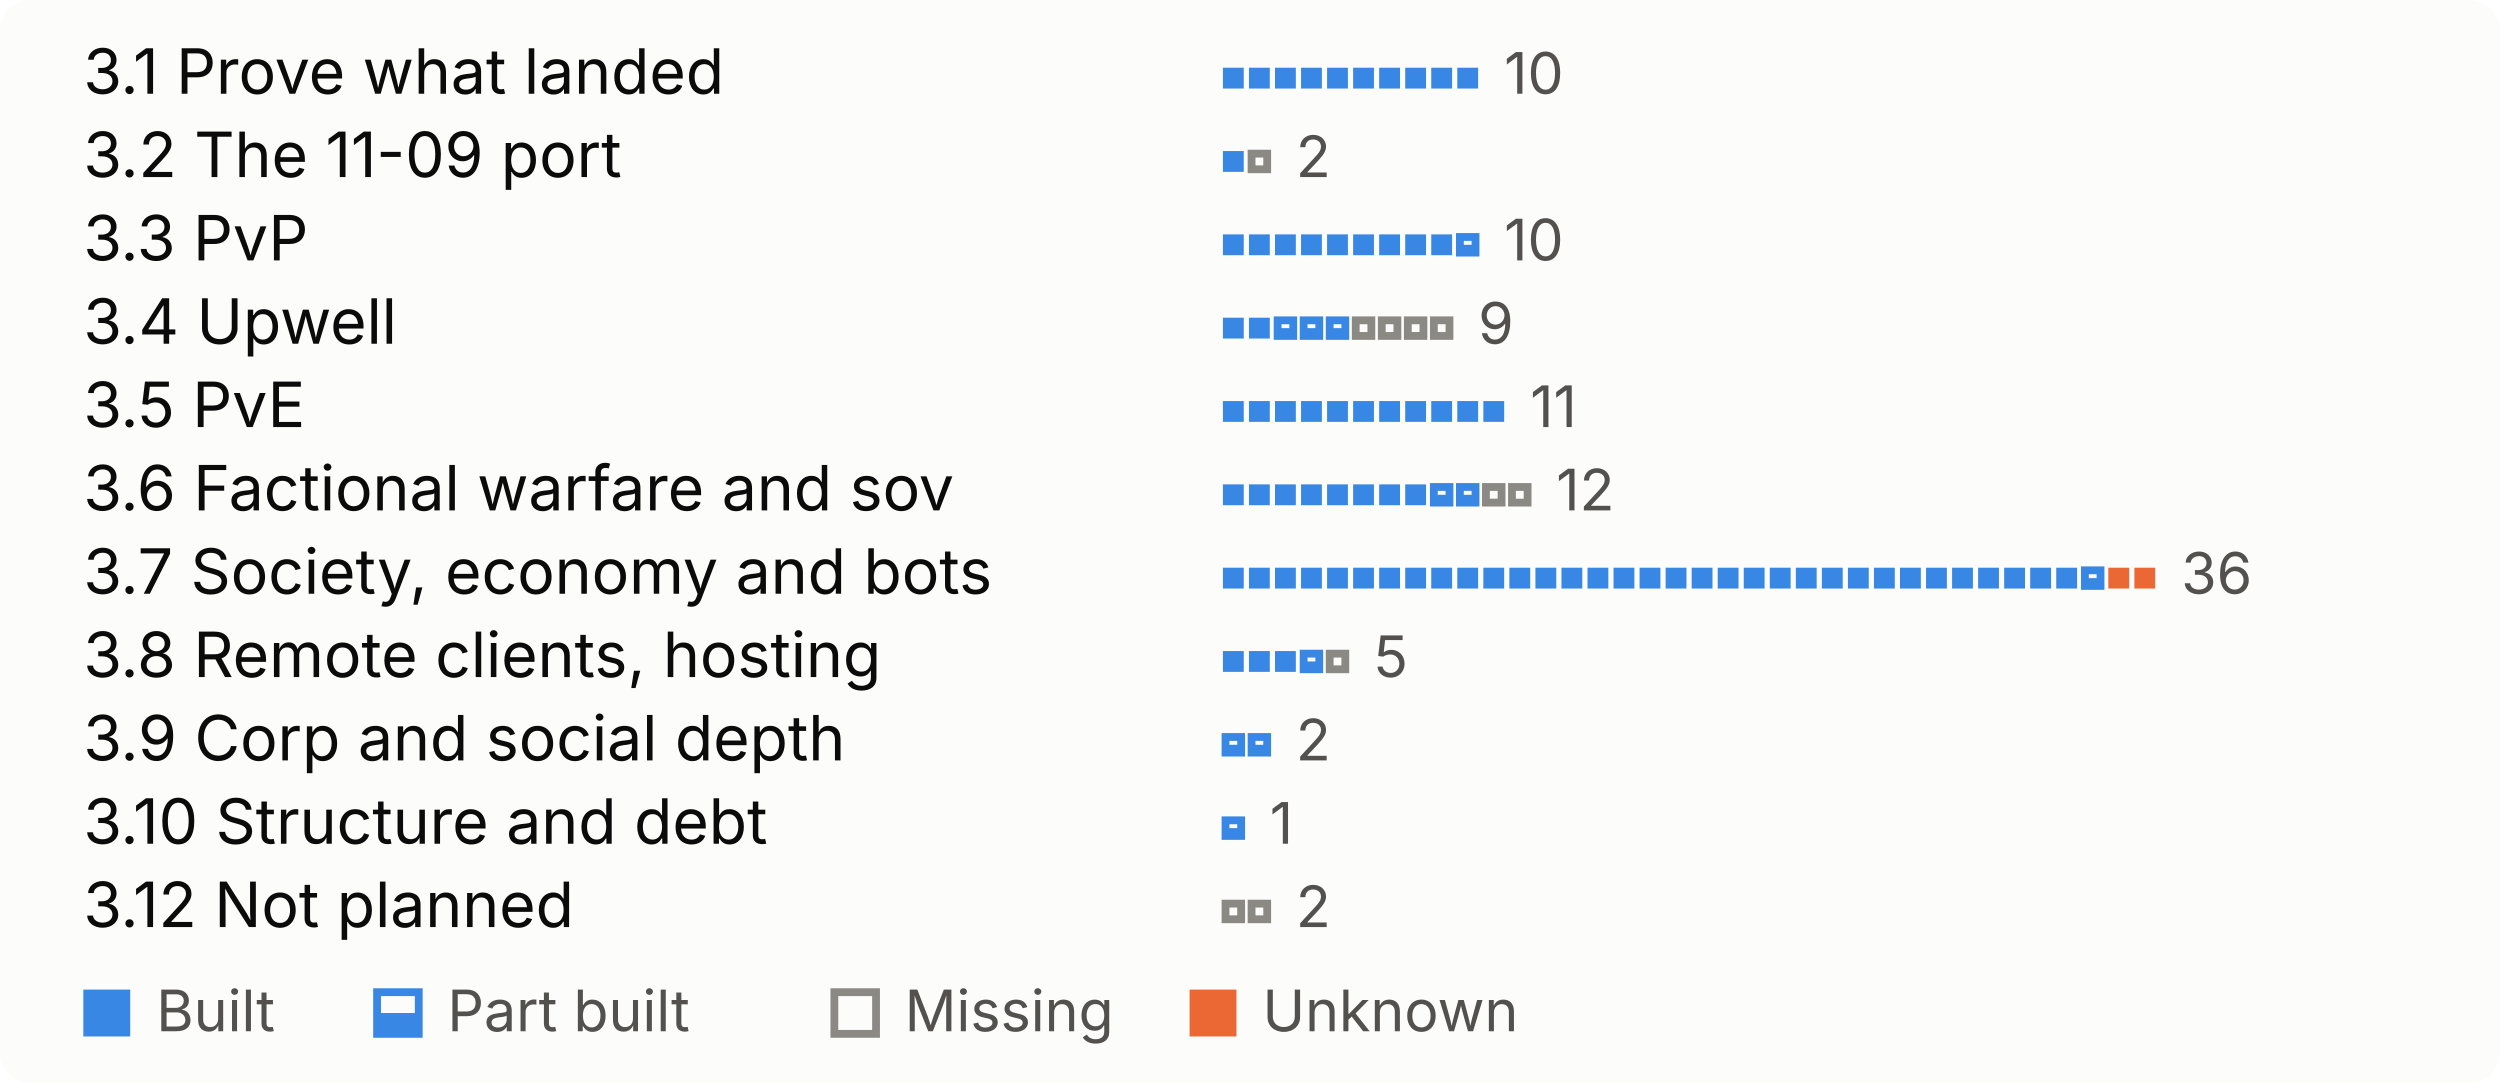
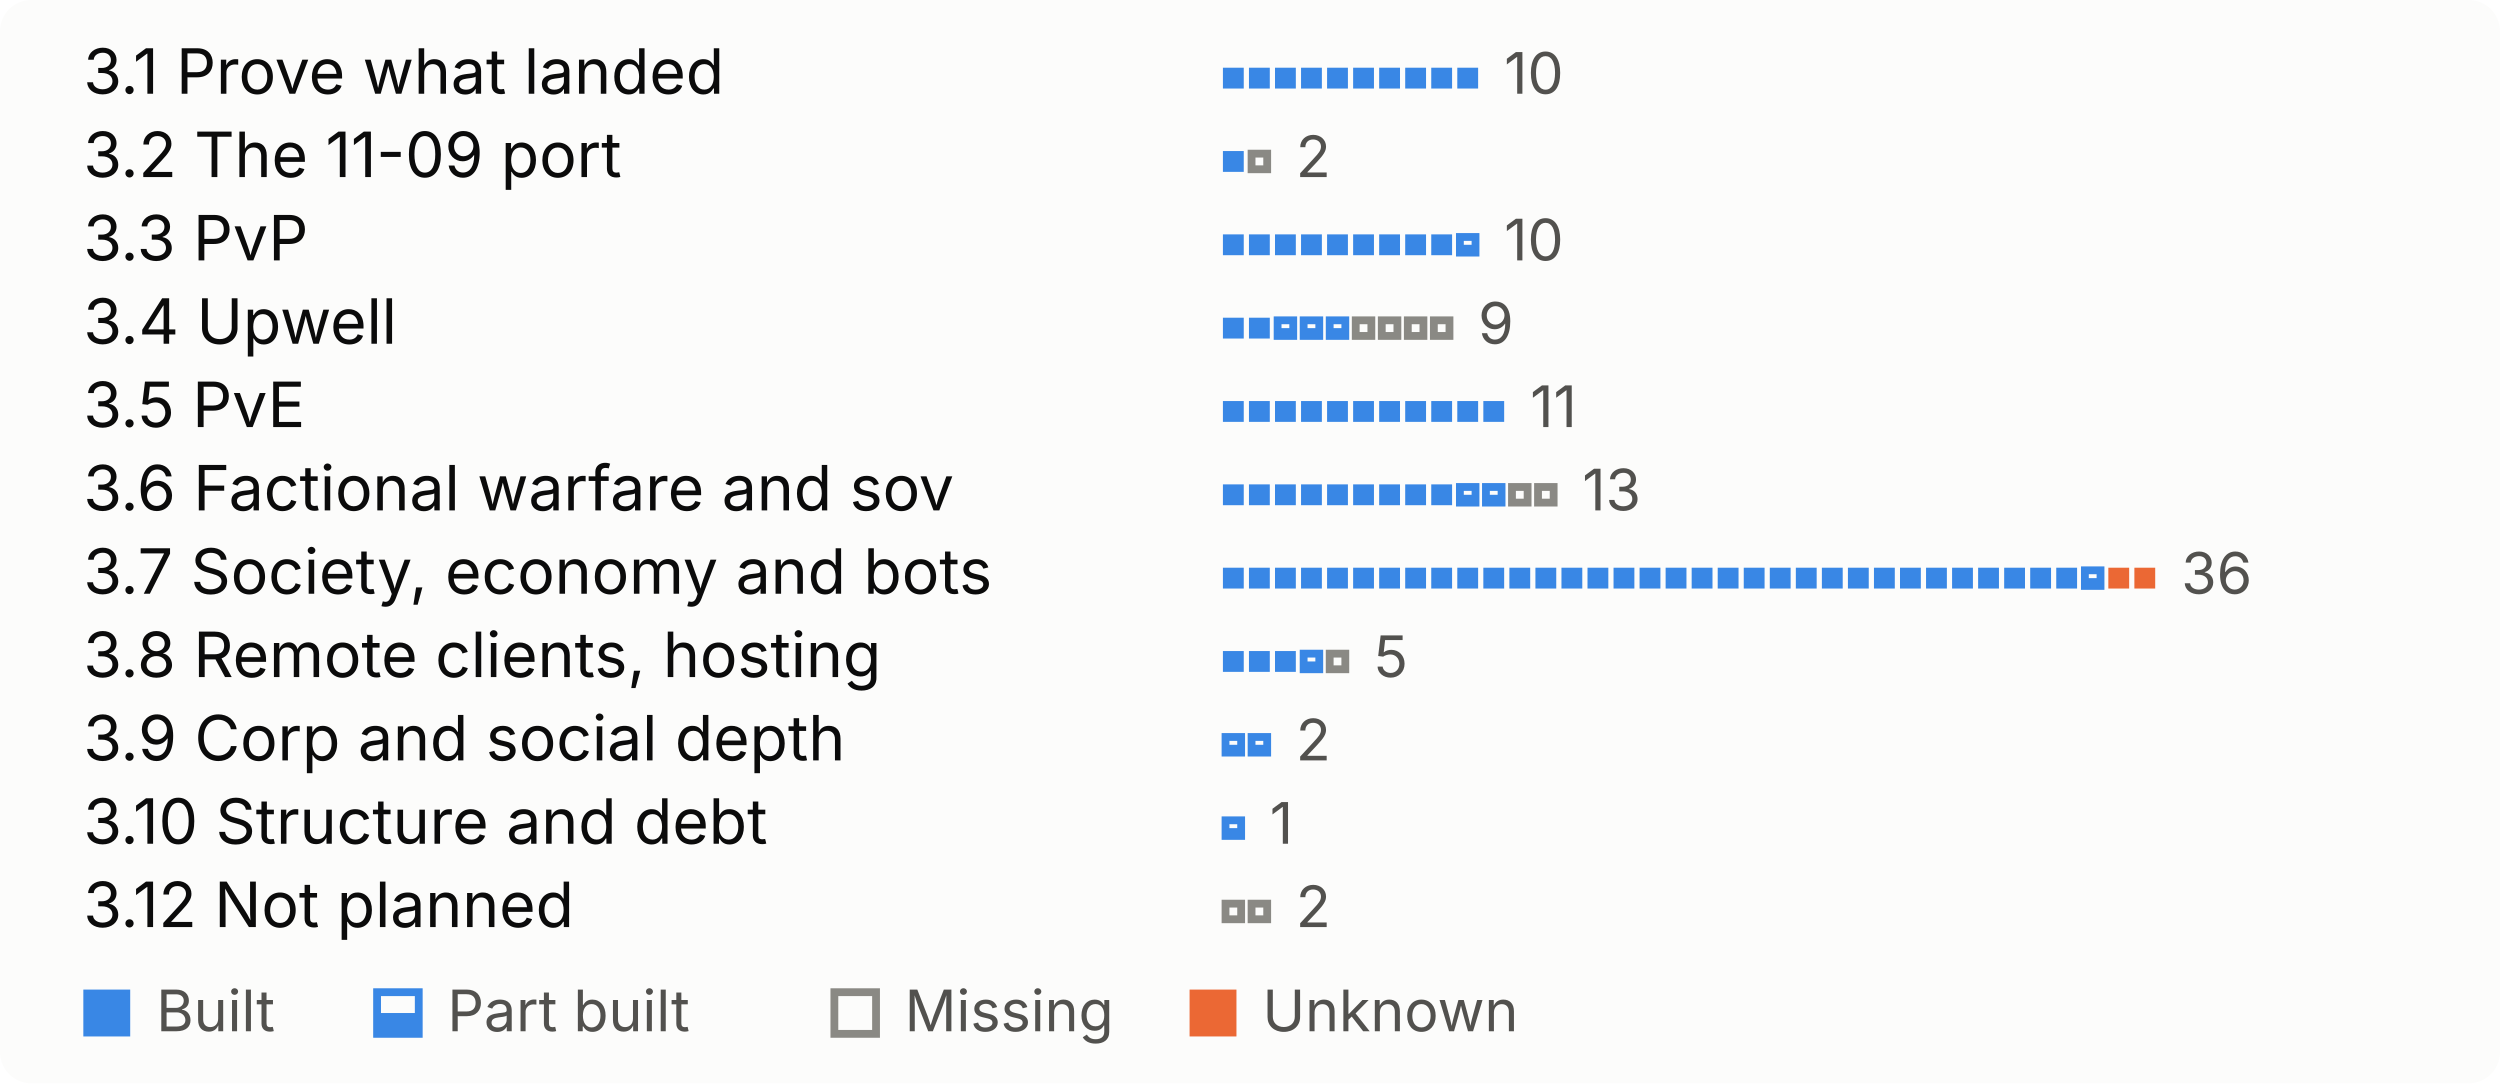
<svg xmlns="http://www.w3.org/2000/svg" width="480" height="208" viewBox="0 0 480 208" role="img" aria-label="What is left, by theme, one mark per open feature">
  <style>
.bg{fill:#fcfcfb}.t{fill:#0b0b0b}.s{fill:#52514e}.rule{fill:#e1e0d9}
.proved{fill:#184f95}.built{fill:#3987e5}.unknown{fill:#eb6834}
.part-o{fill:none;stroke:#3987e5;stroke-width:1.5}.part-f{fill:#3987e5}
.missing{fill:none;stroke:#8a8984;stroke-width:1.5}
.pass{fill:#184f95}.fail{fill:#eb6834}.none{fill:none;stroke:#8a8984;stroke-width:1.5}
@media (prefers-color-scheme:dark){
.bg{fill:#1a1a19}.t{fill:#f0efec}.s{fill:#c3c2b7}.rule{fill:#383835}
.proved{fill:#86b6ef}.built{fill:#3987e5}.unknown{fill:#d95926}
.part-o{stroke:#3987e5}.part-f{fill:#3987e5}
.missing{stroke:#8d8c85}
.pass{fill:#86b6ef}.fail{fill:#d95926}.none{stroke:#8d8c85}
}
text{font-family:system-ui,-apple-system,"Segoe UI",sans-serif;font-size:12px}
.big{font-size:26px;font-weight:600}.b{font-weight:600}.xs{font-size:11px}
</style>
  <rect width="480" height="208" rx="6" class="bg" />
  <text x="16.0" y="18.0" class="t">3.1 Prove what landed</text>
  <rect x="234.8" y="13.0" width="4" height="4" class="built" />
  <rect x="239.8" y="13.0" width="4" height="4" class="built" />
  <rect x="244.8" y="13.0" width="4" height="4" class="built" />
  <rect x="249.8" y="13.0" width="4" height="4" class="built" />
  <rect x="254.8" y="13.0" width="4" height="4" class="built" />
  <rect x="259.8" y="13.0" width="4" height="4" class="built" />
  <rect x="264.8" y="13.0" width="4" height="4" class="built" />
  <rect x="269.8" y="13.0" width="4" height="4" class="built" />
  <rect x="274.8" y="13.0" width="4" height="4" class="built" />
  <rect x="279.8" y="13.0" width="4" height="4" class="built" />
  <text x="288.8" y="18.0" class="s xs">10</text>
  <text x="16.0" y="34.0" class="t">3.2 The 11-09 port</text>
  <rect x="234.8" y="29.0" width="4" height="4" class="built" />
  <rect x="240.3" y="29.5" width="3" height="3" fill="none" class="missing" />
  <text x="248.8" y="34.0" class="s xs">2</text>
  <text x="16.0" y="50.0" class="t">3.3 PvP</text>
  <rect x="234.8" y="45.0" width="4" height="4" class="built" />
  <rect x="239.8" y="45.0" width="4" height="4" class="built" />
  <rect x="244.8" y="45.0" width="4" height="4" class="built" />
  <rect x="249.8" y="45.0" width="4" height="4" class="built" />
  <rect x="254.8" y="45.0" width="4" height="4" class="built" />
  <rect x="259.8" y="45.0" width="4" height="4" class="built" />
  <rect x="264.8" y="45.0" width="4" height="4" class="built" />
  <rect x="269.8" y="45.0" width="4" height="4" class="built" />
  <rect x="274.8" y="45.0" width="4" height="4" class="built" />
  <rect x="280.3" y="45.5" width="3" height="3" fill="none" class="part-o" />
  <rect x="279.8" y="47.0" width="4" height="2.0" class="part-f" />
  <text x="288.8" y="50.0" class="s xs">10</text>
  <text x="16.0" y="66.0" class="t">3.4 Upwell</text>
  <rect x="234.8" y="61.0" width="4" height="4" class="built" />
  <rect x="239.8" y="61.0" width="4" height="4" class="built" />
  <rect x="245.3" y="61.5" width="3" height="3" fill="none" class="part-o" />
  <rect x="244.8" y="63.0" width="4" height="2.0" class="part-f" />
  <rect x="250.3" y="61.5" width="3" height="3" fill="none" class="part-o" />
  <rect x="249.8" y="63.0" width="4" height="2.0" class="part-f" />
  <rect x="255.3" y="61.5" width="3" height="3" fill="none" class="part-o" />
  <rect x="254.8" y="63.0" width="4" height="2.0" class="part-f" />
  <rect x="260.3" y="61.5" width="3" height="3" fill="none" class="missing" />
  <rect x="265.3" y="61.5" width="3" height="3" fill="none" class="missing" />
  <rect x="270.3" y="61.5" width="3" height="3" fill="none" class="missing" />
  <rect x="275.3" y="61.5" width="3" height="3" fill="none" class="missing" />
  <text x="283.8" y="66.0" class="s xs">9</text>
  <text x="16.0" y="82.0" class="t">3.5 PvE</text>
  <rect x="234.8" y="77.0" width="4" height="4" class="built" />
  <rect x="239.8" y="77.0" width="4" height="4" class="built" />
  <rect x="244.8" y="77.0" width="4" height="4" class="built" />
  <rect x="249.8" y="77.0" width="4" height="4" class="built" />
  <rect x="254.8" y="77.0" width="4" height="4" class="built" />
  <rect x="259.8" y="77.0" width="4" height="4" class="built" />
  <rect x="264.8" y="77.0" width="4" height="4" class="built" />
  <rect x="269.8" y="77.0" width="4" height="4" class="built" />
  <rect x="274.8" y="77.0" width="4" height="4" class="built" />
  <rect x="279.8" y="77.0" width="4" height="4" class="built" />
  <rect x="284.8" y="77.0" width="4" height="4" class="built" />
  <text x="293.8" y="82.0" class="s xs">11</text>
  <text x="16.0" y="98.0" class="t">3.6 Factional warfare and sov</text>
  <rect x="234.8" y="93.0" width="4" height="4" class="built" />
  <rect x="239.8" y="93.0" width="4" height="4" class="built" />
  <rect x="244.8" y="93.0" width="4" height="4" class="built" />
  <rect x="249.8" y="93.0" width="4" height="4" class="built" />
  <rect x="254.8" y="93.0" width="4" height="4" class="built" />
  <rect x="259.8" y="93.0" width="4" height="4" class="built" />
  <rect x="264.8" y="93.0" width="4" height="4" class="built" />
  <rect x="269.8" y="93.0" width="4" height="4" class="built" />
-   <rect x="275.3" y="93.5" width="3" height="3" fill="none" class="part-o" />
-   <rect x="274.8" y="95.0" width="4" height="2.0" class="part-f" />
+   <rect x="274.8" y="93.0" width="4" height="4" class="built" />
  <rect x="280.3" y="93.5" width="3" height="3" fill="none" class="part-o" />
  <rect x="279.8" y="95.0" width="4" height="2.0" class="part-f" />
-   <rect x="285.3" y="93.5" width="3" height="3" fill="none" class="missing" />
+   <rect x="285.3" y="93.5" width="3" height="3" fill="none" class="part-o" />
+   <rect x="284.8" y="95.0" width="4" height="2.0" class="part-f" />
  <rect x="290.3" y="93.5" width="3" height="3" fill="none" class="missing" />
-   <text x="298.8" y="98.0" class="s xs">12</text>
+   <rect x="295.3" y="93.5" width="3" height="3" fill="none" class="missing" />
+   <text x="303.8" y="98.0" class="s xs">13</text>
  <text x="16.0" y="114.0" class="t">3.7 Society, economy and bots</text>
  <rect x="234.8" y="109.0" width="4" height="4" class="built" />
  <rect x="239.8" y="109.0" width="4" height="4" class="built" />
  <rect x="244.8" y="109.0" width="4" height="4" class="built" />
  <rect x="249.8" y="109.0" width="4" height="4" class="built" />
  <rect x="254.8" y="109.0" width="4" height="4" class="built" />
  <rect x="259.8" y="109.0" width="4" height="4" class="built" />
  <rect x="264.8" y="109.0" width="4" height="4" class="built" />
  <rect x="269.8" y="109.0" width="4" height="4" class="built" />
  <rect x="274.8" y="109.0" width="4" height="4" class="built" />
  <rect x="279.8" y="109.0" width="4" height="4" class="built" />
  <rect x="284.8" y="109.0" width="4" height="4" class="built" />
  <rect x="289.8" y="109.0" width="4" height="4" class="built" />
  <rect x="294.8" y="109.0" width="4" height="4" class="built" />
  <rect x="299.8" y="109.0" width="4" height="4" class="built" />
  <rect x="304.8" y="109.0" width="4" height="4" class="built" />
  <rect x="309.8" y="109.0" width="4" height="4" class="built" />
  <rect x="314.8" y="109.0" width="4" height="4" class="built" />
  <rect x="319.8" y="109.0" width="4" height="4" class="built" />
  <rect x="324.8" y="109.0" width="4" height="4" class="built" />
  <rect x="329.8" y="109.0" width="4" height="4" class="built" />
  <rect x="334.8" y="109.0" width="4" height="4" class="built" />
  <rect x="339.8" y="109.0" width="4" height="4" class="built" />
  <rect x="344.8" y="109.0" width="4" height="4" class="built" />
  <rect x="349.8" y="109.0" width="4" height="4" class="built" />
  <rect x="354.8" y="109.0" width="4" height="4" class="built" />
  <rect x="359.8" y="109.0" width="4" height="4" class="built" />
  <rect x="364.8" y="109.0" width="4" height="4" class="built" />
  <rect x="369.8" y="109.0" width="4" height="4" class="built" />
  <rect x="374.8" y="109.0" width="4" height="4" class="built" />
  <rect x="379.8" y="109.0" width="4" height="4" class="built" />
  <rect x="384.8" y="109.0" width="4" height="4" class="built" />
  <rect x="389.8" y="109.0" width="4" height="4" class="built" />
  <rect x="394.8" y="109.0" width="4" height="4" class="built" />
  <rect x="400.3" y="109.5" width="3" height="3" fill="none" class="part-o" />
  <rect x="399.8" y="111.0" width="4" height="2.0" class="part-f" />
  <rect x="404.8" y="109.0" width="4" height="4" class="unknown" />
  <rect x="409.8" y="109.0" width="4" height="4" class="unknown" />
  <text x="418.8" y="114.0" class="s xs">36</text>
  <text x="16.0" y="130.0" class="t">3.8 Remote clients, hosting</text>
  <rect x="234.8" y="125.0" width="4" height="4" class="built" />
  <rect x="239.8" y="125.0" width="4" height="4" class="built" />
  <rect x="244.8" y="125.0" width="4" height="4" class="built" />
  <rect x="250.3" y="125.5" width="3" height="3" fill="none" class="part-o" />
  <rect x="249.8" y="127.0" width="4" height="2.0" class="part-f" />
  <rect x="255.3" y="125.5" width="3" height="3" fill="none" class="missing" />
  <text x="263.8" y="130.0" class="s xs">5</text>
  <text x="16.0" y="146.0" class="t">3.9 Corp and social depth</text>
  <rect x="235.3" y="141.5" width="3" height="3" fill="none" class="part-o" />
  <rect x="234.8" y="143.0" width="4" height="2.0" class="part-f" />
  <rect x="240.3" y="141.5" width="3" height="3" fill="none" class="part-o" />
  <rect x="239.8" y="143.0" width="4" height="2.0" class="part-f" />
  <text x="248.8" y="146.0" class="s xs">2</text>
  <text x="16.0" y="162.0" class="t">3.10 Structure and debt</text>
  <rect x="235.3" y="157.5" width="3" height="3" fill="none" class="part-o" />
  <rect x="234.8" y="159.0" width="4" height="2.0" class="part-f" />
  <text x="243.8" y="162.0" class="s xs">1</text>
  <text x="16.0" y="178.0" class="t">3.12 Not planned</text>
  <rect x="235.3" y="173.5" width="3" height="3" fill="none" class="missing" />
  <rect x="240.3" y="173.5" width="3" height="3" fill="none" class="missing" />
  <text x="248.8" y="178.0" class="s xs">2</text>
  <rect x="16.0" y="190.0" width="9" height="9" class="built" />
  <text x="30.0" y="198.0" class="s xs">Built</text>
  <rect x="72.4" y="190.5" width="8" height="8" fill="none" class="part-o" />
  <rect x="71.9" y="194.5" width="9" height="4.5" class="part-f" />
  <text x="85.9" y="198.0" class="s xs">Part built</text>
  <rect x="160.2" y="190.5" width="8" height="8" fill="none" class="missing" />
  <text x="173.7" y="198.0" class="s xs">Missing</text>
  <rect x="228.4" y="190.0" width="9" height="9" class="unknown" />
  <text x="242.4" y="198.0" class="s xs">Unknown</text>
</svg>
